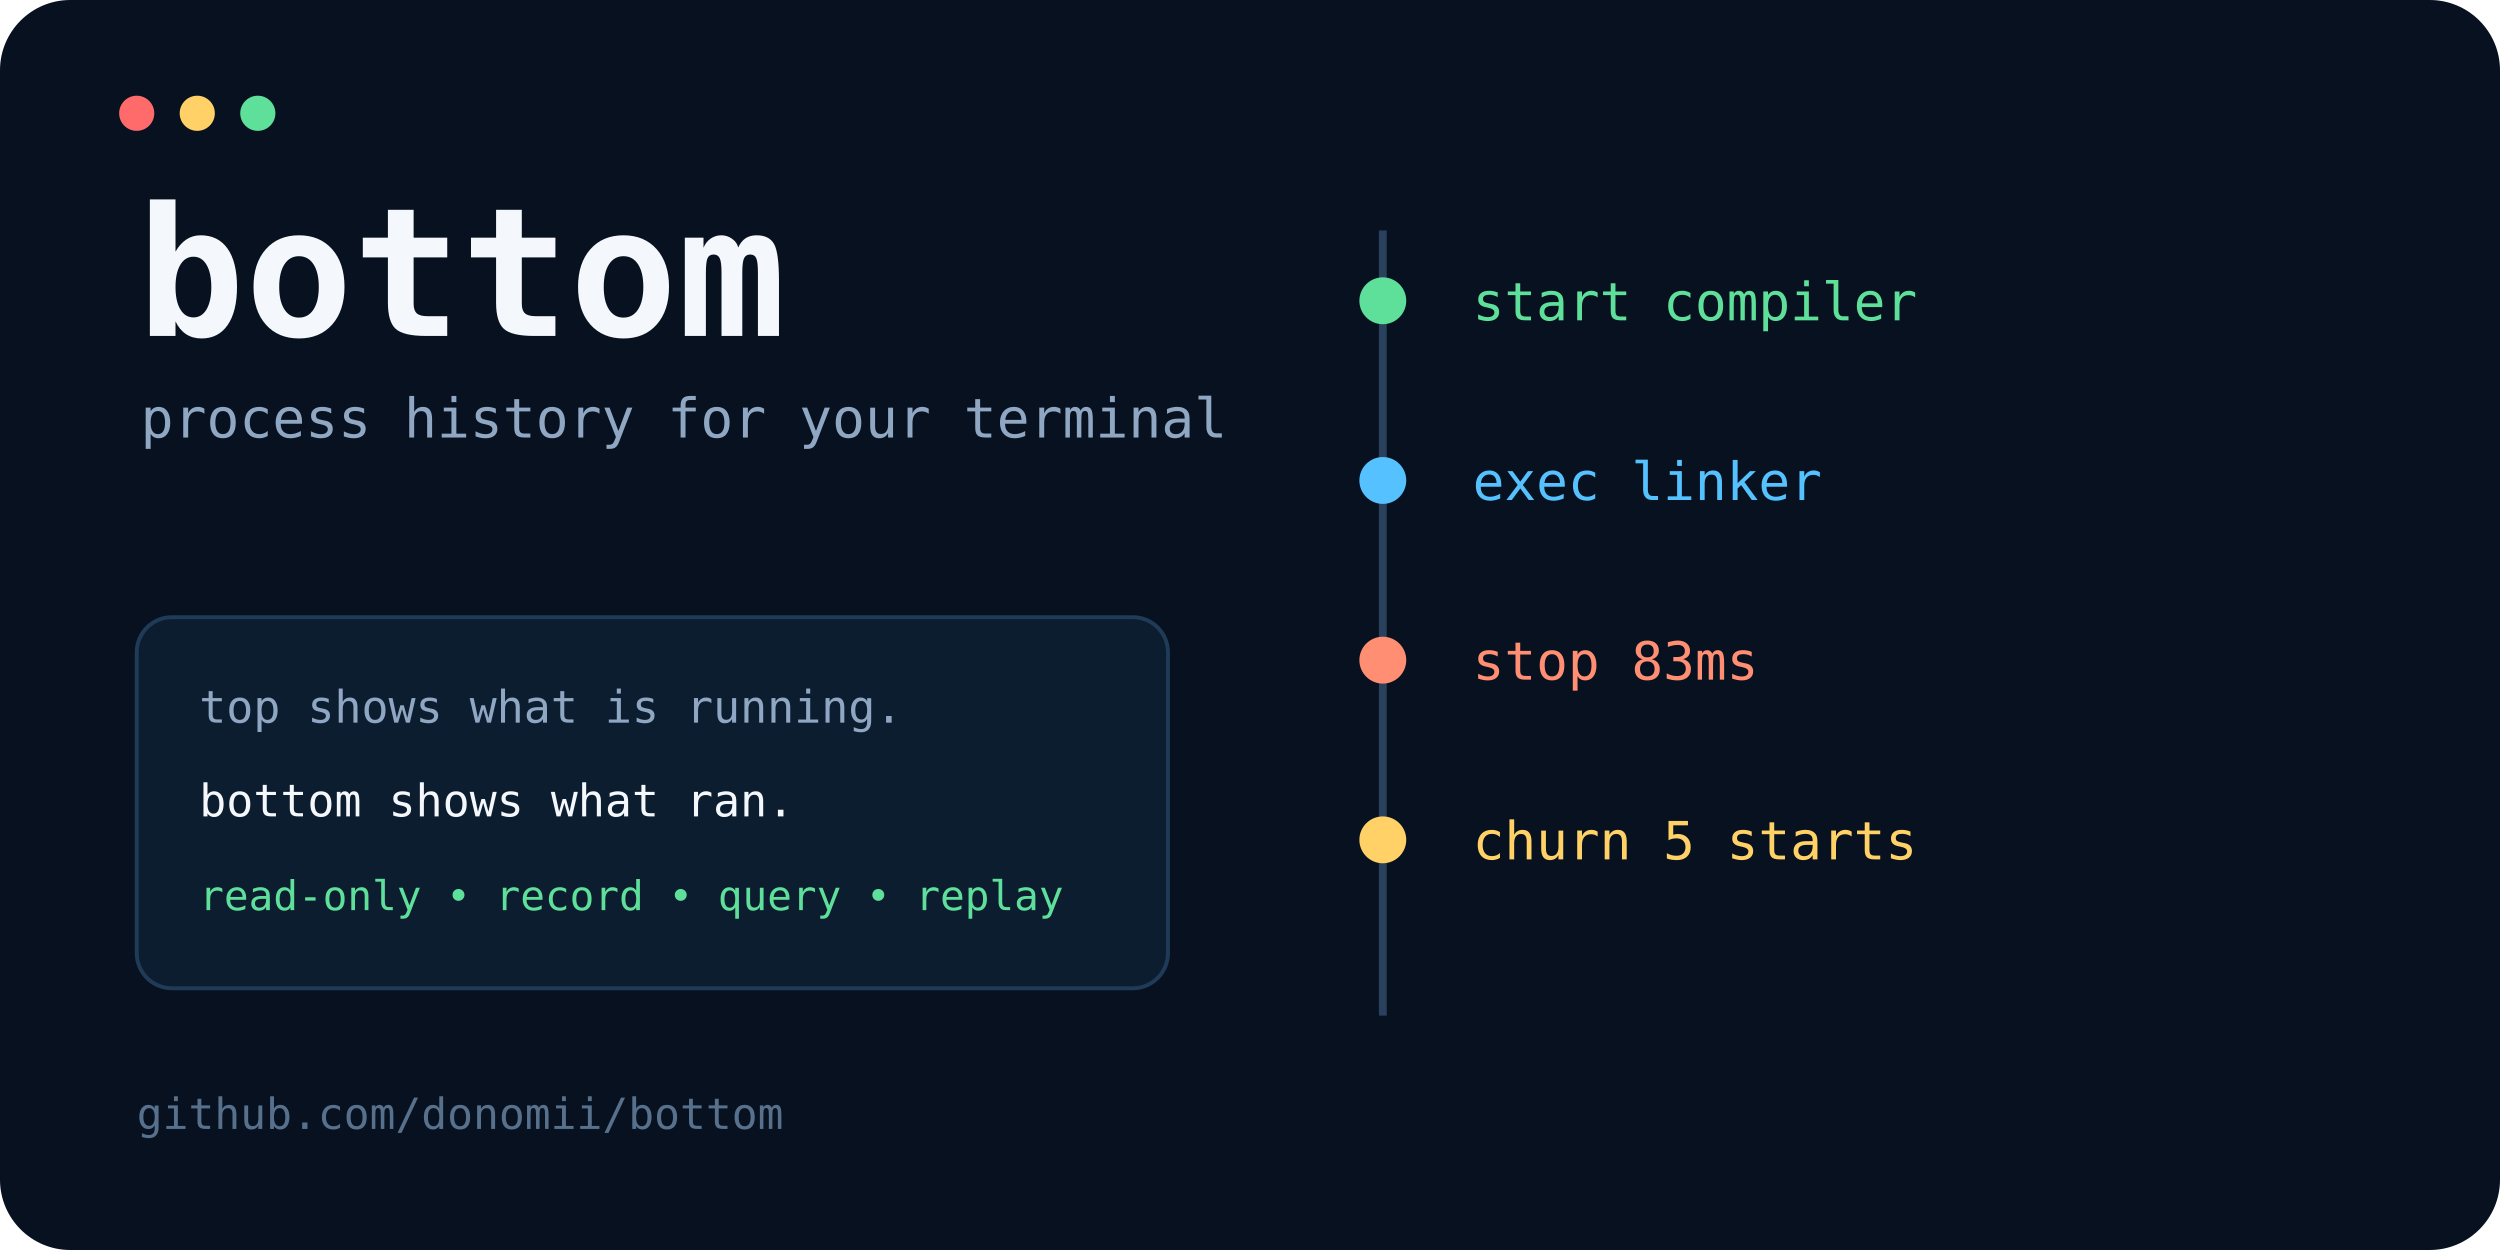
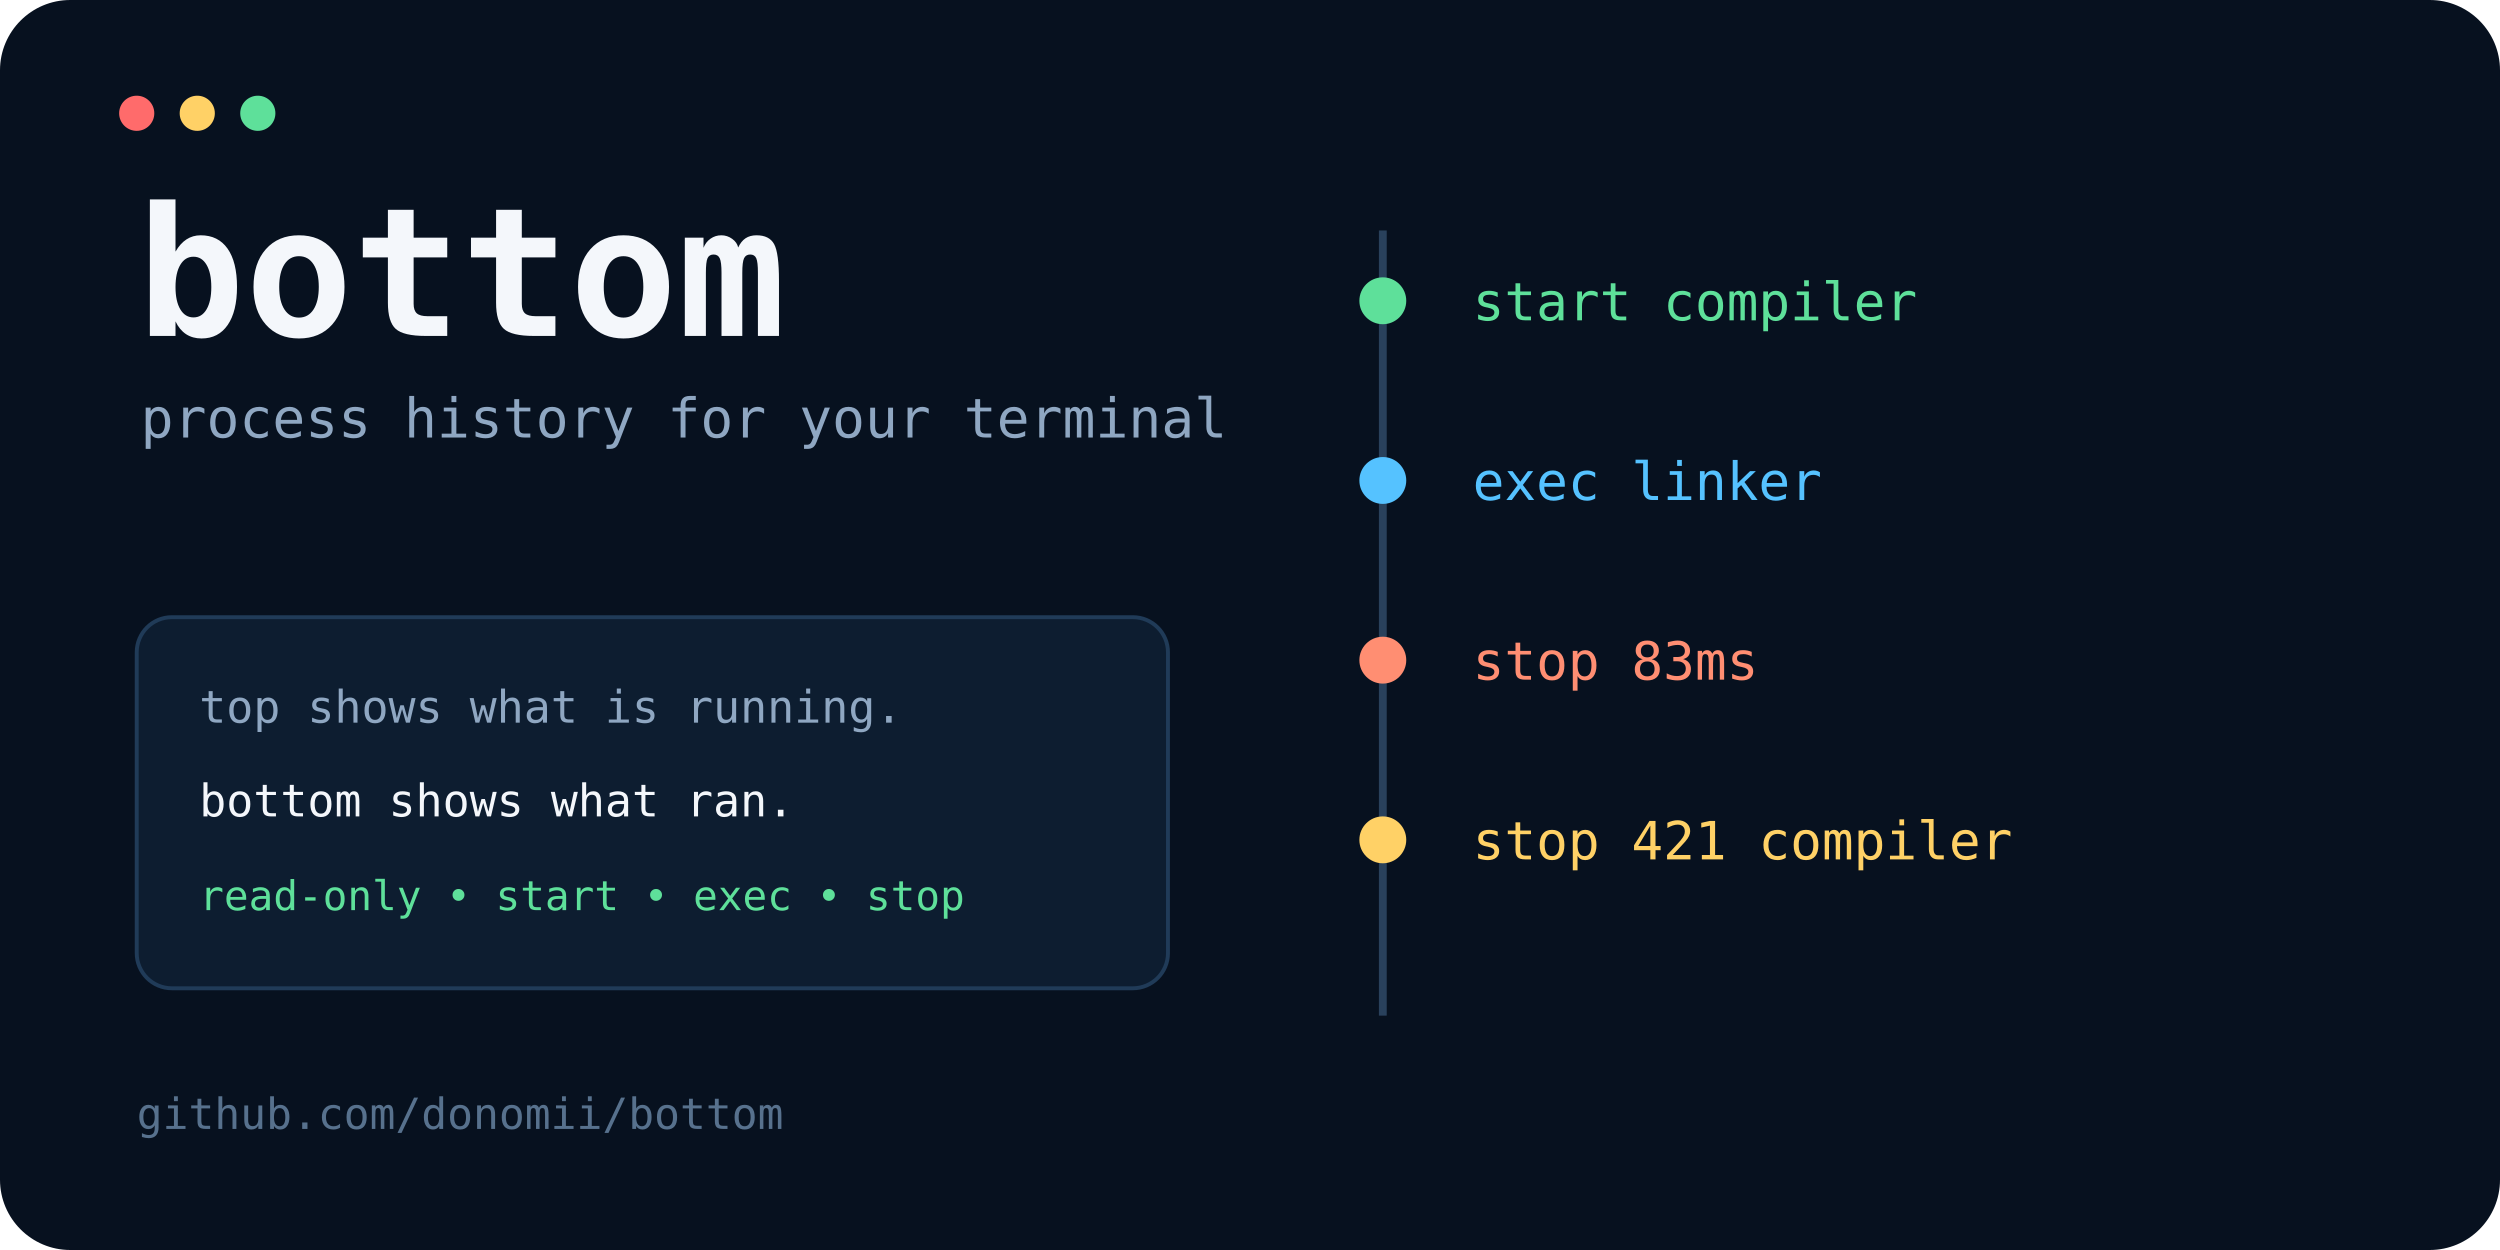
<svg xmlns="http://www.w3.org/2000/svg" width="1280" height="640" viewBox="0 0 1280 640" role="img" aria-labelledby="title description">
  <rect width="1280" height="640" rx="36" fill="#07111f" />
  <circle cx="70" cy="58" r="9" fill="#ff6b6b" />
  <circle cx="101" cy="58" r="9" fill="#ffd166" />
  <circle cx="132" cy="58" r="9" fill="#5ee09a" />
  <text x="70" y="172" fill="#f4f7fb" font-family="ui-monospace, SFMono-Regular, Menlo, monospace" font-size="92" font-weight="700">bottom</text>
  <text x="72" y="224" fill="#8fa7c2" font-family="ui-monospace, SFMono-Regular, Menlo, monospace" font-size="28">process history for your terminal</text>
  <line x1="708" y1="118" x2="708" y2="520" stroke="#29415c" stroke-width="4" />
  <circle cx="708" cy="154" r="12" fill="#5ee09a" />
  <circle cx="708" cy="246" r="12" fill="#55c2ff" />
  <circle cx="708" cy="338" r="12" fill="#ff8e72" />
  <circle cx="708" cy="430" r="12" fill="#ffd166" />
  <text x="754" y="164" fill="#5ee09a" font-family="ui-monospace, SFMono-Regular, Menlo, monospace" font-size="27">start  compiler</text>
  <text x="754" y="256" fill="#55c2ff" font-family="ui-monospace, SFMono-Regular, Menlo, monospace" font-size="27">exec   linker</text>
  <text x="754" y="348" fill="#ff8e72" font-family="ui-monospace, SFMono-Regular, Menlo, monospace" font-size="27">stop   83ms</text>
-   <text x="754" y="440" fill="#ffd166" font-family="ui-monospace, SFMono-Regular, Menlo, monospace" font-size="27">churn  5 starts</text>
+   <text x="754" y="440" fill="#ffd166" font-family="ui-monospace, SFMono-Regular, Menlo, monospace" font-size="27">stop   421 compiler</text>
  <rect x="70" y="316" width="528" height="190" rx="18" fill="#0d1d30" stroke="#203b58" stroke-width="2" />
  <text x="102" y="370" fill="#8fa7c2" font-family="ui-monospace, SFMono-Regular, Menlo, monospace" font-size="23">top shows what is running.</text>
  <text x="102" y="418" fill="#f4f7fb" font-family="ui-monospace, SFMono-Regular, Menlo, monospace" font-size="23">bottom shows what ran.</text>
-   <text x="102" y="466" fill="#5ee09a" font-family="ui-monospace, SFMono-Regular, Menlo, monospace" font-size="21">read-only • record • query • replay</text>
+   <text x="102" y="466" fill="#5ee09a" font-family="ui-monospace, SFMono-Regular, Menlo, monospace" font-size="21">read-only • start • exec • stop</text>
  <text x="70" y="578" fill="#57718d" font-family="ui-monospace, SFMono-Regular, Menlo, monospace" font-size="22">github.com/donomii/bottom</text>
</svg>
